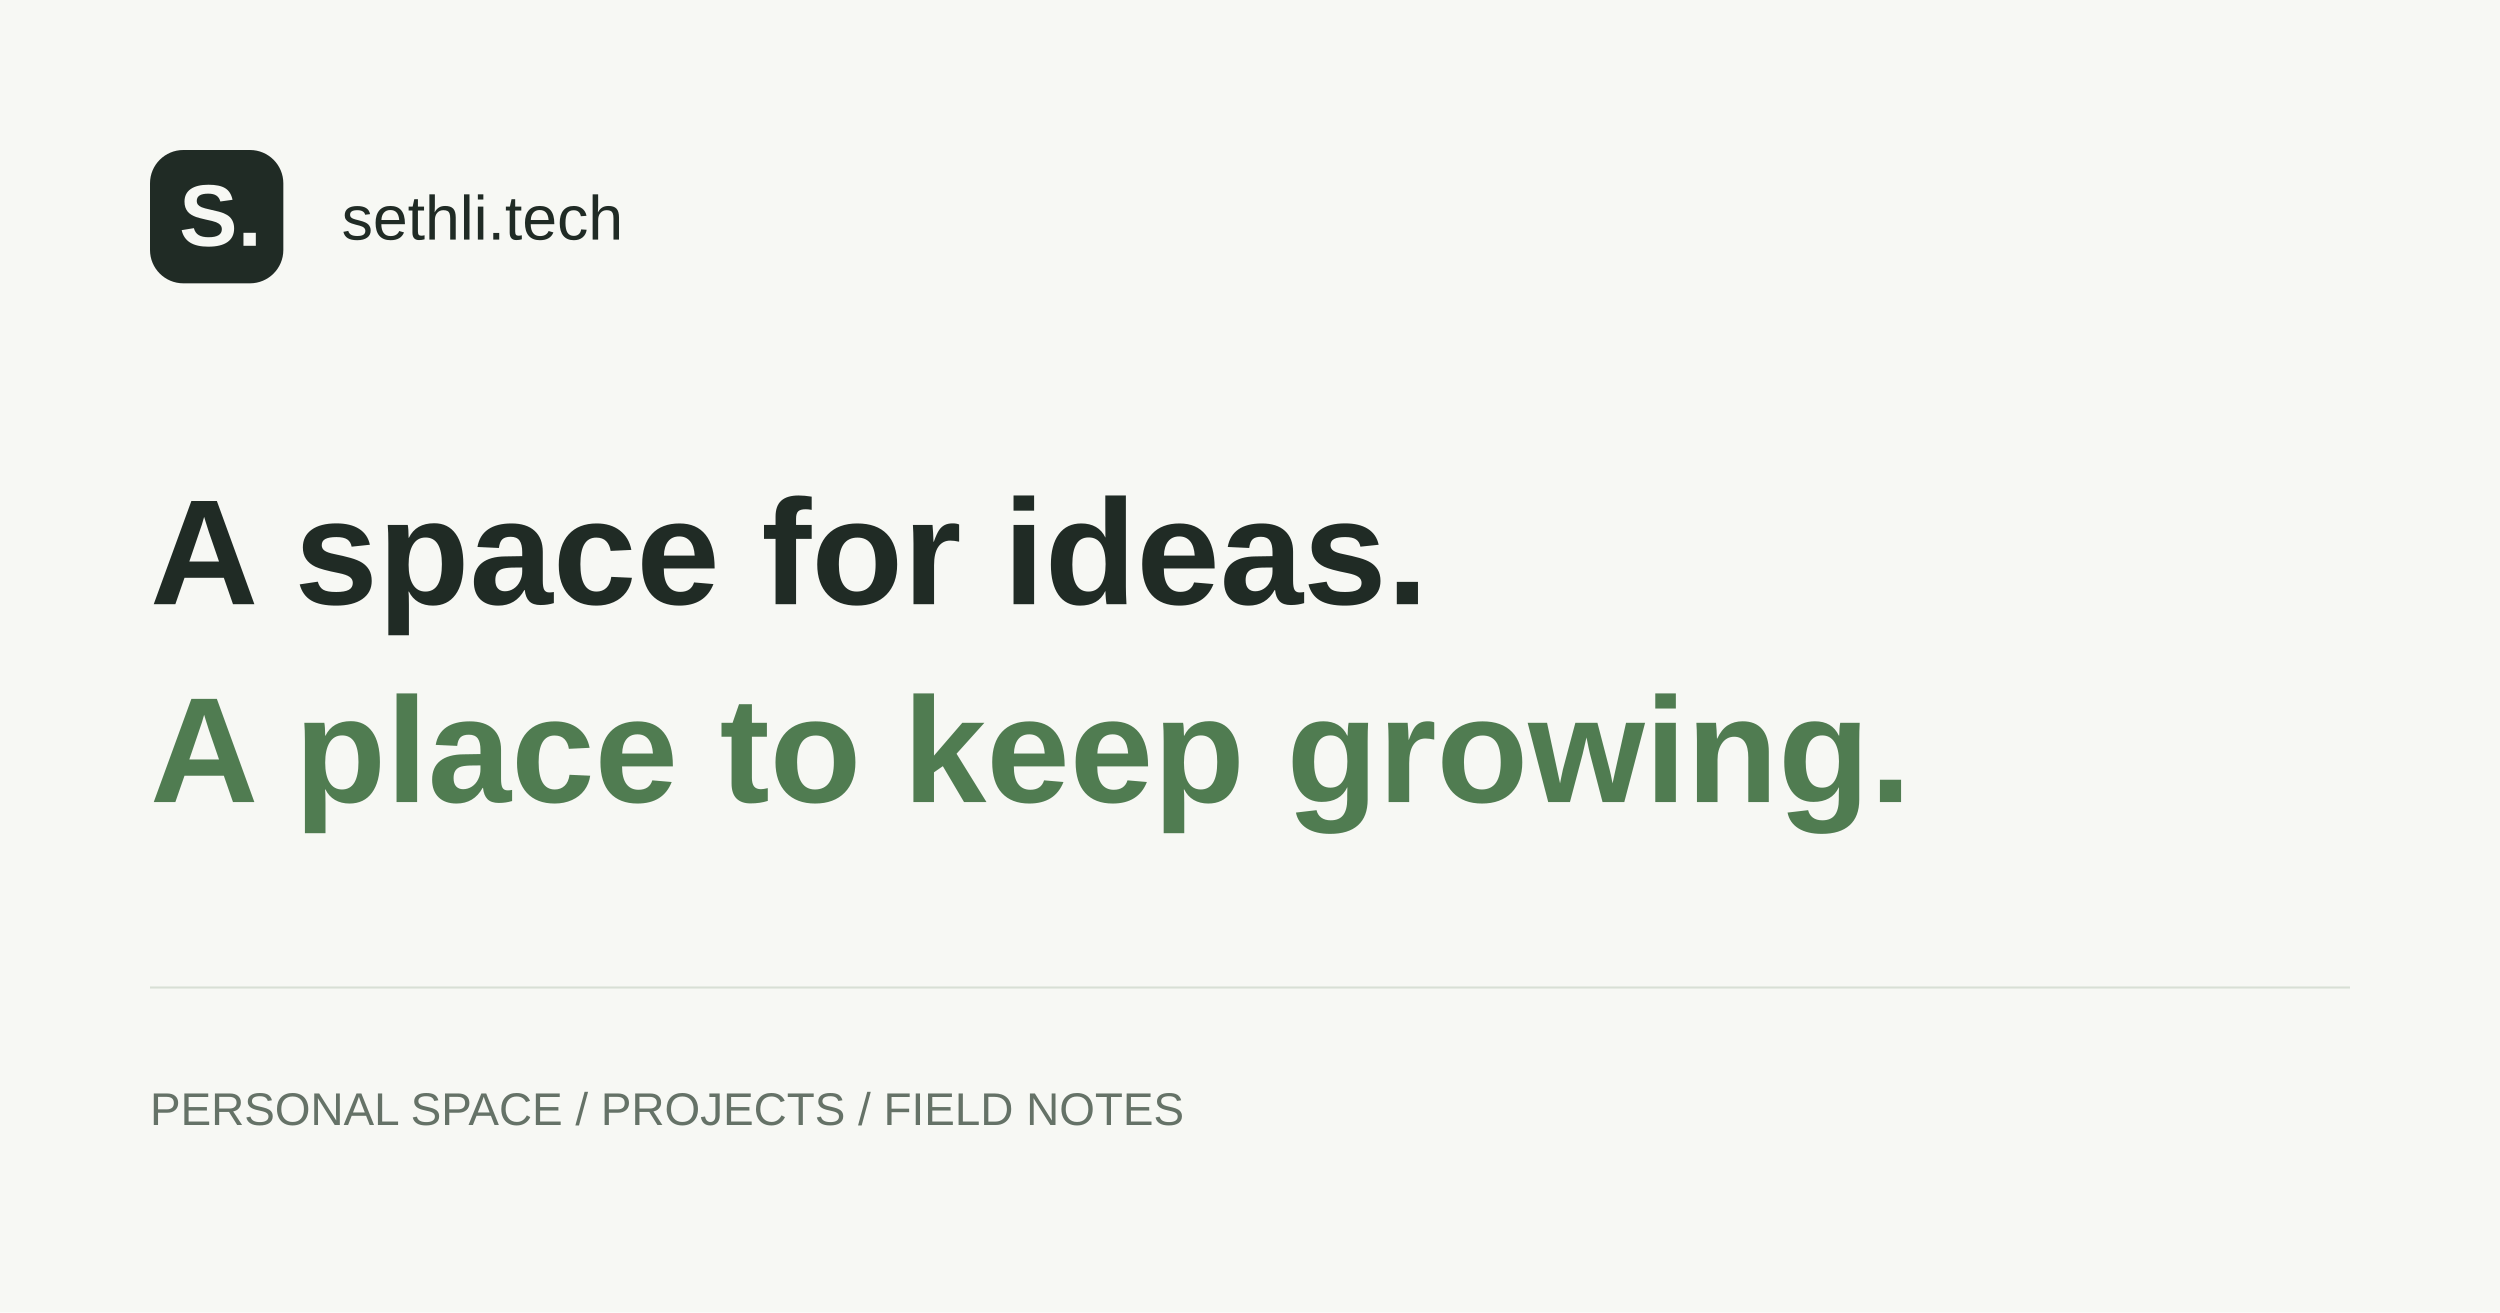
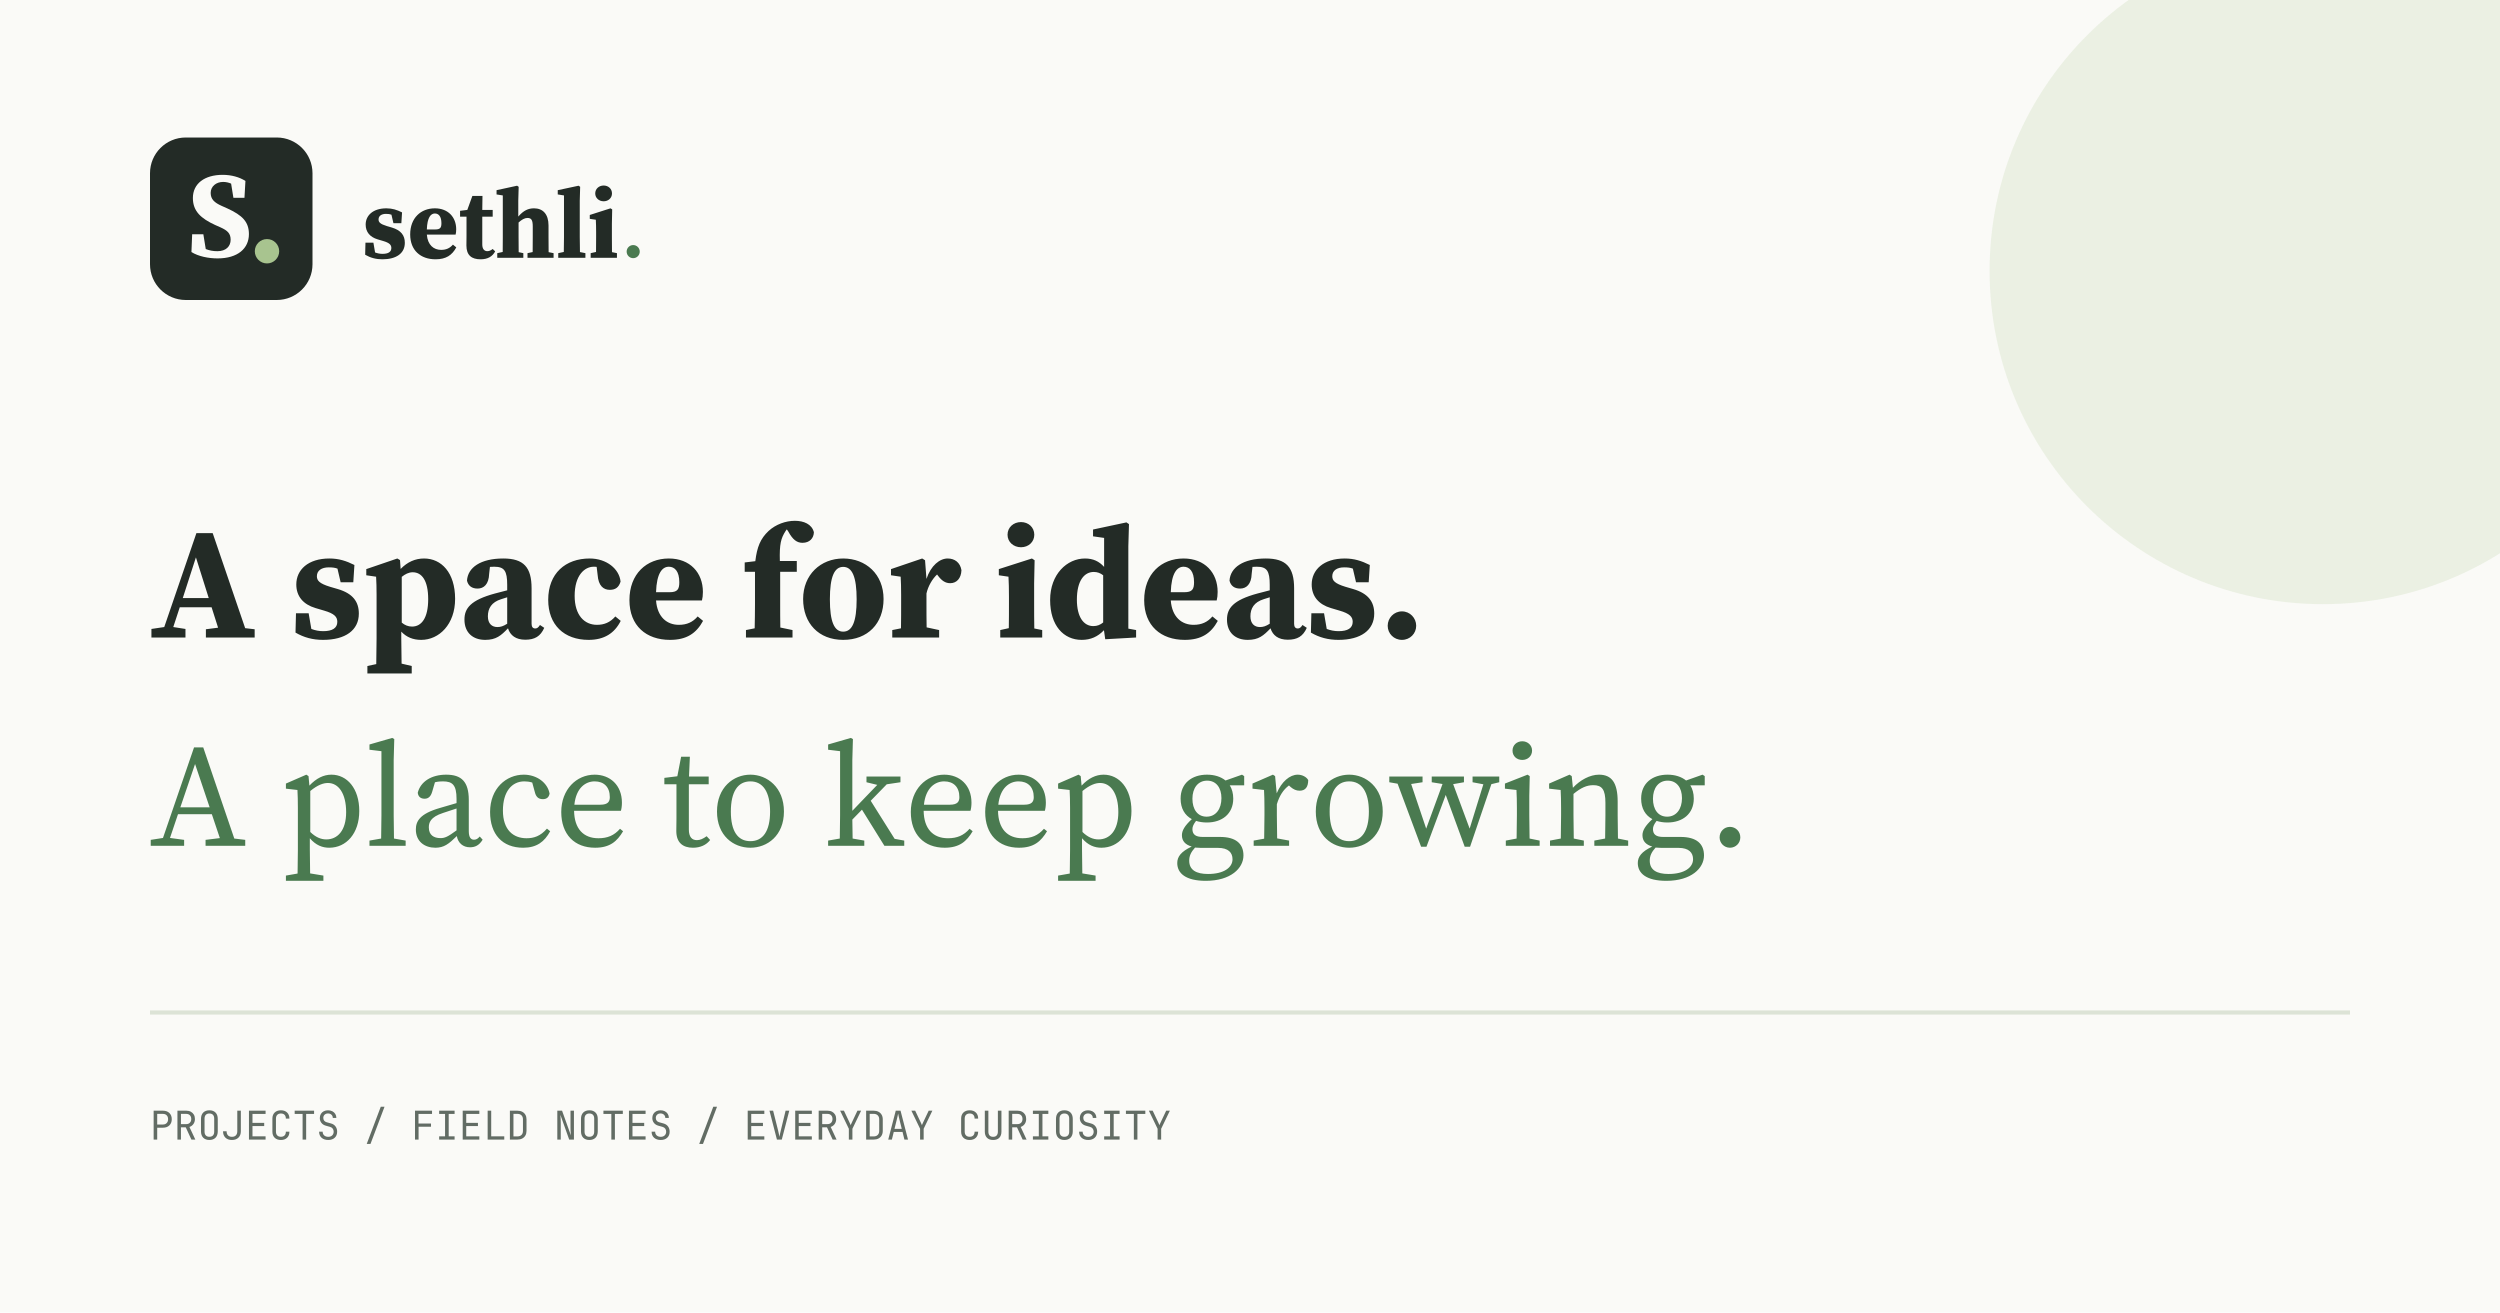
<svg xmlns="http://www.w3.org/2000/svg" width="1200" height="630" viewBox="0 0 1200 630">
-   <rect width="1200" height="630" fill="#f7f8f4" />
-   <rect x="72" y="72" width="64" height="64" rx="16" fill="#202b25" />
-   <text x="86" y="118" font-family="Arial,sans-serif" font-size="42" font-weight="bold" fill="#f7f8f4">S.</text>
-   <text x="164" y="115" font-family="Arial,sans-serif" font-size="30" fill="#202b25">sethli.tech</text>
-   <text x="72" y="290" font-family="Arial,sans-serif" font-size="72" font-weight="bold" fill="#202b25">A space for ideas.</text>
-   <text x="72" y="385" font-family="Arial,sans-serif" font-size="72" font-weight="bold" fill="#507c51">A place to keep growing.</text>
-   <path d="M72 474h1056" stroke="#d8dfd5" />
-   <text x="72" y="540" font-family="Arial,sans-serif" font-size="22" fill="#657267">PERSONAL SPACE / PROJECTS / FIELD NOTES</text>
+   <rect width="1200" height="630" fill="#FAFAF7" />
+   <circle cx="1115" cy="130" r="160" fill="#E3EBD9" opacity=".65" />
+   <g transform="translate(72 66) scale(.78)">
+     <rect width="100" height="100" rx="22" fill="#232B26" />
+     <path d="M41.557 74.406C54.137 74.406 60.871 68.19 60.871 59.458C60.871 51.984 56.949 47.914 47.551 43.622L44.073 42.068C39.633 40.07 37.339 37.998 37.339 34.076C37.339 30.08 40.743 27.342 44.961 27.342C46.737 27.342 48.365 27.712 49.919 28.378L51.325 37.11H58.133L58.725 26.75C55.099 24.382 50.067 22.976 44.739 22.976C33.565 22.976 26.387 28.378 26.387 37.258C26.387 45.398 31.419 49.838 40.077 53.834L43.259 55.24C47.699 57.238 49.623 59.014 49.623 62.936C49.623 66.932 46.811 69.966 41.483 69.966C38.745 69.966 36.525 69.522 34.305 68.634L32.825 59.532H25.943L25.499 70.484C29.717 73.148 36.007 74.406 41.557 74.406Z" fill="#FAFAF7" />
+     <circle cx="72" cy="70" r="7.5" fill="#A8C48F" />
+   </g>
+   <g transform="translate(173 77) scale(.85)">
+     <path d="M12.424 55.84C20.32 55.84 25.08 52.424 25.08 46.544C25.08 42.344 22.952 39.432 17.632 37.864L14.944 37.08C11.08 35.904 10.24 34.84 10.24 33.328C10.24 31.312 11.92 30.192 14.44 30.192C15.728 30.192 16.624 30.304 17.52 30.64L18.64 35.456H23.12L23.512 29.352C20.6 27.896 17.968 27.056 14.664 27.056C7.104 27.056 2.96 31.088 2.96 36.24C2.96 40.44 5.424 43.296 9.736 44.584L12.76 45.48C16.456 46.544 17.464 47.72 17.464 49.456C17.464 51.696 15.672 52.76 12.48 52.76C10.968 52.76 9.624 52.48 8.28 51.976L7.328 46.432H2.848L2.68 53.264C5.648 55 8.784 55.84 12.424 55.84ZM42.048 29.968C44.12 29.968 45.744 31.592 45.744 35.456C45.744 37.976 45.072 38.984 42.272 38.984H37.512C37.736 32.152 39.752 29.968 42.048 29.968ZM42.44 55.84C48.32 55.84 51.736 53.544 54.144 49.12L52.24 47.552C50.504 49.568 48.432 50.52 45.576 50.52C41.432 50.52 37.96 47.832 37.512 41.896H53.752C53.976 41 54.088 40.104 54.088 38.872C54.088 32.096 49.552 27.056 42.048 27.056C34.152 27.056 28.104 32.488 28.104 41.784C28.104 50.856 34.04 55.84 42.44 55.84ZM67.864 55.84C71.952 55.84 74.584 54.216 76.096 51.36L74.696 50.016C73.632 50.856 72.68 51.248 71.672 51.248C69.992 51.248 68.816 50.072 68.816 47.44V31.76H74.696V27.952H68.816L68.928 20.056H63.216L60.36 27.952L56.272 28.456V31.76H59.912V42.456C59.912 44.64 59.856 46.096 59.856 48.056C59.856 53.6 62.824 55.84 67.864 55.84ZM77.272 55H92V52.368L89.368 51.808C89.312 49.064 89.312 45.592 89.312 43.24V35.064C91.048 33.44 92.784 32.488 94.296 32.488C96.592 32.488 97.32 33.72 97.32 37.36V43.24C97.32 45.648 97.32 49.008 97.264 51.752L94.352 52.368V55H109.08V52.368L106.28 51.808C106.224 49.064 106.224 45.704 106.224 43.24V36.744C106.224 30.248 102.976 27.056 98.048 27.056C94.744 27.056 92.112 28.288 89.144 31.704V22.744L89.368 14.904L88.472 14.288L76.88 16.808V19.216L80.408 19.776V43.24C80.408 45.592 80.408 48.952 80.352 51.696L77.272 52.368ZM111.712 55H127.056V52.368L123.976 51.752C123.92 48.896 123.864 46.096 123.864 43.24V22.744L124.088 14.904L123.192 14.288L111.432 16.808V19.216L114.96 19.776V43.24C114.96 46.04 114.904 48.896 114.848 51.696L111.712 52.368ZM130.024 55H144.864V52.368L142.064 51.808C142.008 49.064 142.008 45.592 142.008 43.24V35.792L142.176 27.672L141.224 27.056L129.52 30.808V32.992L132.936 33.496C133.048 35.736 133.104 37.472 133.104 40.552V43.24C133.104 45.592 133.104 49.008 133.048 51.696L130.024 52.368ZM137.36 23.08C139.992 23.08 142.064 21.232 142.064 18.656C142.064 16.024 139.992 14.176 137.36 14.176C134.728 14.176 132.6 16.024 132.6 18.656C132.6 21.232 134.728 23.08 137.36 23.08Z" fill="#232B26" />
+     <circle cx="154.04" cy="51.5" r="3.7" fill="#4A7A50" />
+   </g>
+   <path d="M72.684 306H89.024V301.896L83.172 300.984L86.288 291.484H101.564L104.68 301.288L98.828 302.048V306H122.236V302.048L117.676 301.516L102.096 255.916H94.268L78.84 300.984L72.684 301.896ZM87.732 287.076 94.04 267.544 100.196 287.076ZM155.068 307.14C165.784 307.14 172.244 302.504 172.244 294.524C172.244 288.824 169.356 284.872 162.136 282.744L158.488 281.68C153.244 280.084 152.104 278.64 152.104 276.588C152.104 273.852 154.384 272.332 157.804 272.332C159.552 272.332 160.768 272.484 161.984 272.94L163.504 279.476H169.584L170.116 271.192C166.164 269.216 162.592 268.076 158.108 268.076C147.848 268.076 142.224 273.548 142.224 280.54C142.224 286.24 145.568 290.116 151.42 291.864L155.524 293.08C160.54 294.524 161.908 296.12 161.908 298.476C161.908 301.516 159.476 302.96 155.144 302.96C153.092 302.96 151.268 302.58 149.444 301.896L148.152 294.372H142.072L141.844 303.644C145.872 306 150.128 307.14 155.068 307.14ZM176.348 323.252H197.628V319.68L192.764 318.54C192.688 313.904 192.612 309.8 192.612 306.152V303.188C195.12 305.848 198.236 307.14 202.188 307.14C210.776 307.14 218.452 299.692 218.452 287.456C218.452 274.84 211.84 268.076 203.556 268.076C199.3 268.076 195.576 269.748 192.308 273.092L192.004 268.836L190.712 268.076L175.816 273.168V276.132L180.528 276.816C180.68 279.856 180.756 281.452 180.756 285.632V306.228C180.756 309.876 180.68 314.056 180.604 318.768L176.348 319.68ZM198.084 274.688C202.492 274.688 205.532 278.64 205.532 287.608C205.532 296.652 202.34 300.756 197.78 300.756C195.88 300.756 194.284 300.072 192.84 298.856V276.892C194.436 275.6 196.184 274.688 198.084 274.688ZM252.12 307.064C256.68 307.064 259.416 305.468 261.24 301.364L259.188 299.996C258.352 301.288 257.744 301.668 256.908 301.668C255.844 301.668 255.16 300.984 255.16 299.464V282.44C255.16 272.256 251.36 268.076 241.556 268.076C230.688 268.076 224.532 272.408 224.152 278.716C224.76 281.224 226.508 282.516 229.244 282.516C232.208 282.516 234.64 280.464 234.792 275.448L235.172 272.104C235.932 272.028 236.54 272.028 237.224 272.028C242.088 272.028 243.456 274.004 243.456 280.768V283.352C241.48 283.884 239.58 284.34 237.604 284.872C225.824 288.064 222.936 292.016 222.936 297.412C222.936 303.72 227.04 307.14 232.892 307.14C238.136 307.14 240.492 305.088 243.836 301.592C244.9 305.012 247.636 307.064 252.12 307.064ZM234.184 295.816C234.184 292.016 235.932 289.052 240.568 287.608C241.48 287.304 242.392 287 243.456 286.696V299.388C241.556 300.604 240.264 300.984 238.744 300.984C236.16 300.984 234.184 299.388 234.184 295.816ZM282.52 307.14C290.044 307.14 294.984 303.948 297.948 298.02L295.364 295.892C292.856 298.78 289.968 299.92 286.548 299.92C280.544 299.92 275.832 295.36 275.832 286.012C275.832 276.132 280.62 272.028 284.952 272.028C285.408 272.028 285.94 272.028 286.396 272.104L286.852 275.904C287.232 281.3 289.74 283.124 292.704 283.124C295.44 283.124 297.036 281.908 297.872 279.172C297.264 273.092 291.184 268.076 283.052 268.076C271.424 268.076 263.14 275.22 263.14 287.912C263.14 299.92 270.74 307.14 282.52 307.14ZM321.052 272.028C323.864 272.028 326.068 274.232 326.068 279.476C326.068 282.896 325.156 284.264 321.356 284.264H314.896C315.2 274.992 317.936 272.028 321.052 272.028ZM321.584 307.14C329.564 307.14 334.2 304.024 337.468 298.02L334.884 295.892C332.528 298.628 329.716 299.92 325.84 299.92C320.216 299.92 315.504 296.272 314.896 288.216H336.936C337.24 287 337.392 285.784 337.392 284.112C337.392 274.916 331.236 268.076 321.052 268.076C310.336 268.076 302.128 275.448 302.128 288.064C302.128 300.376 310.184 307.14 321.584 307.14ZM358.064 306H380.408V302.428L374.556 301.212C374.48 297.488 374.48 293.764 374.48 290.04V274.46H382.46V269.292H374.328C374.1 261.084 374.86 258.348 377.064 254.928C377.292 254.624 377.444 254.32 377.672 254.092L378.356 255.08C380.56 259.184 382.612 260.552 385.196 260.552C388.616 260.552 390.592 258.348 390.668 255.46C389.68 251.584 385.804 249.988 381.548 249.988C377.14 249.988 372.428 251.66 368.932 254.852C364.98 258.576 363.384 262.528 362.548 269.368L357.456 269.976V274.46H362.396V290.04C362.396 293.916 362.32 297.716 362.244 301.592L358.064 302.428ZM404.728 307.14C416.508 307.14 424.108 299.312 424.108 287.532C424.108 275.6 415.596 268.076 404.728 268.076C393.936 268.076 385.5 275.828 385.5 287.532C385.5 299.16 392.948 307.14 404.728 307.14ZM404.728 303.188C400.472 303.188 398.344 298.476 398.344 287.684C398.344 276.892 400.472 272.104 404.728 272.104C409.06 272.104 411.188 276.892 411.188 287.684C411.188 298.476 409.06 303.188 404.728 303.188ZM428.288 306H450.784V302.428L444.78 301.136C444.704 297.564 444.704 293.156 444.704 290.04V284.872C445.464 281.376 447.516 277.88 449.796 275.752L450.252 276.36C452.076 278.792 453.824 279.932 456.104 279.932C459.144 279.932 461.348 277.652 461.5 273.7C460.892 269.976 458.232 268.076 454.888 268.076C451.088 268.076 446.832 271.42 444.704 277.88L444.02 268.912L442.652 268.076L427.68 273.168V276.132L432.316 276.816C432.468 279.856 432.544 281.376 432.544 285.556V290.04C432.544 293.232 432.544 297.868 432.468 301.592L428.288 302.428ZM480.12 306H500.26V302.428L496.46 301.668C496.384 297.944 496.384 293.232 496.384 290.04V279.932L496.612 268.912L495.32 268.076L479.436 273.168V276.132L484.072 276.816C484.224 279.856 484.3 282.212 484.3 286.392V290.04C484.3 293.232 484.3 297.868 484.224 301.516L480.12 302.428ZM490.076 262.68C493.648 262.68 496.46 260.172 496.46 256.676C496.46 253.104 493.648 250.596 490.076 250.596C486.504 250.596 483.616 253.104 483.616 256.676C483.616 260.172 486.504 262.68 490.076 262.68ZM516.904 287.836C516.904 278.792 520.4 274.536 525.036 274.536C526.708 274.536 528.152 275.068 529.52 276.132V298.78C528.152 299.92 526.632 300.528 524.808 300.528C520.172 300.528 516.904 296.196 516.904 287.836ZM530.508 306.836 545.328 306V302.428L541.604 301.744V262.224L541.908 251.584L540.692 250.748L524.656 254.168V257.436L529.976 258.196V272.104C527.544 269.444 524.732 268.076 520.78 268.076C512.192 268.076 504.06 275.6 504.06 287.988C504.06 300.376 510.596 307.14 519.184 307.14C523.516 307.14 526.936 305.62 529.9 302.504ZM568.128 272.028C570.94 272.028 573.144 274.232 573.144 279.476C573.144 282.896 572.232 284.264 568.432 284.264H561.972C562.276 274.992 565.012 272.028 568.128 272.028ZM568.66 307.14C576.64 307.14 581.276 304.024 584.544 298.02L581.96 295.892C579.604 298.628 576.792 299.92 572.916 299.92C567.292 299.92 562.58 296.272 561.972 288.216H584.012C584.316 287 584.468 285.784 584.468 284.112C584.468 274.916 578.312 268.076 568.128 268.076C557.412 268.076 549.204 275.448 549.204 288.064C549.204 300.376 557.26 307.14 568.66 307.14ZM618.136 307.064C622.696 307.064 625.432 305.468 627.256 301.364L625.204 299.996C624.368 301.288 623.76 301.668 622.924 301.668C621.86 301.668 621.176 300.984 621.176 299.464V282.44C621.176 272.256 617.376 268.076 607.572 268.076C596.704 268.076 590.548 272.408 590.168 278.716C590.776 281.224 592.524 282.516 595.26 282.516C598.224 282.516 600.656 280.464 600.808 275.448L601.188 272.104C601.948 272.028 602.556 272.028 603.24 272.028C608.104 272.028 609.472 274.004 609.472 280.768V283.352C607.496 283.884 605.596 284.34 603.62 284.872C591.84 288.064 588.952 292.016 588.952 297.412C588.952 303.72 593.056 307.14 598.908 307.14C604.152 307.14 606.508 305.088 609.852 301.592C610.916 305.012 613.652 307.064 618.136 307.064ZM600.2 295.816C600.2 292.016 601.948 289.052 606.584 287.608C607.496 287.304 608.408 287 609.472 286.696V299.388C607.572 300.604 606.28 300.984 604.76 300.984C602.176 300.984 600.2 299.388 600.2 295.816ZM642.456 307.14C653.172 307.14 659.632 302.504 659.632 294.524C659.632 288.824 656.744 284.872 649.524 282.744L645.876 281.68C640.632 280.084 639.492 278.64 639.492 276.588C639.492 273.852 641.772 272.332 645.192 272.332C646.94 272.332 648.156 272.484 649.372 272.94L650.892 279.476H656.972L657.504 271.192C653.552 269.216 649.98 268.076 645.496 268.076C635.236 268.076 629.612 273.548 629.612 280.54C629.612 286.24 632.956 290.116 638.808 291.864L642.912 293.08C647.928 294.524 649.296 296.12 649.296 298.476C649.296 301.516 646.864 302.96 642.532 302.96C640.48 302.96 638.656 302.58 636.832 301.896L635.54 294.372H629.46L629.232 303.644C633.26 306 637.516 307.14 642.456 307.14ZM672.932 307.14C676.808 307.14 679.772 304.1 679.772 300.376C679.772 296.652 676.808 293.46 672.932 293.46C669.056 293.46 666.092 296.652 666.092 300.376C666.092 304.1 669.056 307.14 672.932 307.14Z" fill="#232B26" />
+   <path d="M72.35 406H88.38V403.13L81.59 402.22L85.44 390.81H101.68L105.53 402.29L98.67 403.13V406H117.71V403.13L112.46 402.5L97.55 358.75H93.14L78.23 402.22L72.35 403.13ZM86.56 387.52 93.63 366.73 100.63 387.52ZM137.24 422.8H155.23V420.28L148.86 419.23C148.79 415.38 148.72 411.6 148.72 407.89V402.36C151.66 405.79 154.81 406.91 158.03 406.91C166.22 406.91 172.45 400.05 172.45 389.27C172.45 378.42 166.57 371.84 159.08 371.84C155.37 371.84 151.87 373.52 148.51 377.09L148.09 372.54L147.04 371.84L137.24 376.11V378.56L142.77 379.19C142.91 381.99 142.98 384.09 142.98 387.94V407.96C142.98 411.67 142.91 415.52 142.84 419.3L137.24 420.28ZM157.4 375.83C162.51 375.83 166.15 380.87 166.15 389.83C166.15 398.86 161.88 402.92 156.63 402.92C154.04 402.92 151.52 401.87 148.93 399.35V379.68C152.5 376.74 155.23 375.83 157.4 375.83ZM177.35 406H194.71V403.48L189.11 402.5C189.04 398.79 188.97 395.01 188.97 391.3V364.77L189.25 354.76L188.27 354.2L177.35 357.35V359.87L183.09 360.57V391.3C183.09 395.01 183.02 398.72 182.95 402.5L177.35 403.48ZM225.58 406.7C228.03 406.7 229.99 405.79 231.67 403.06L230.27 401.52C229.5 402.43 228.73 403.06 227.54 403.06C226 403.06 225.02 401.94 225.02 398.93V384.02C225.02 375.2 221.52 371.84 214.17 371.84C207.03 371.84 201.85 375.2 200.52 380.52C200.73 382.34 201.85 383.39 203.81 383.39C205.7 383.39 206.82 382.2 207.45 380.03L208.78 375.48C210.25 375.13 211.51 375.06 212.56 375.06C217.18 375.06 219.14 376.74 219.14 383.53V385.49C216.48 386.26 213.89 387.03 211.23 387.8C201.5 390.6 199.61 394.17 199.61 398.16C199.61 403.97 203.88 406.91 208.99 406.91C213.12 406.91 215.43 405.09 219.28 401.31C219.84 404.6 222.22 406.7 225.58 406.7ZM205.84 397.18C205.84 395.01 206.4 392.21 212.77 390.18C214.87 389.48 216.97 388.78 219.14 388.08V398.58C214.94 401.66 213.54 402.29 211.44 402.29C208.22 402.29 205.84 400.82 205.84 397.18ZM251.13 406.91C257.64 406.91 261.35 404.04 264.08 399L262.54 397.74C259.39 401.38 256.24 402.36 252.74 402.36C246.44 402.36 241.4 398.44 241.4 389.06C241.4 379.89 245.74 375.06 251.69 375.06C252.81 375.06 254.14 375.2 255.47 375.62L256.73 380.24C257.22 382.2 258.2 383.6 260.58 383.6C262.33 383.6 263.45 382.76 263.8 380.94C262.89 375.76 257.71 371.84 251.41 371.84C242.94 371.84 235.24 378.49 235.24 389.76C235.24 400.47 241.12 406.91 251.13 406.91ZM285.43 375.06C289.91 375.06 292.71 377.79 292.71 382.62C292.71 384.65 291.94 386.26 288.16 386.26H275.7C276.54 378.14 281.09 375.06 285.43 375.06ZM285.64 406.91C292.78 406.91 296.21 403.83 299.08 399L297.61 397.81C294.81 401.03 291.59 402.36 287.25 402.36C280.04 402.36 275.7 397.81 275.56 389.2H298.03C298.31 388.29 298.52 386.89 298.52 385.28C298.52 376.81 292.78 371.84 285.43 371.84C276.68 371.84 269.4 378.98 269.4 389.76C269.4 400.54 275.77 406.91 285.64 406.91ZM332.61 406.91C336.18 406.91 339.05 405.58 340.87 403.2L339.19 401.38C337.44 402.64 336.04 403.27 334.5 403.27C332.12 403.27 330.65 401.73 330.65 398.16V376.46H340.17V372.75H330.72L331.14 363.23H326.94L325.12 372.61L318.89 373.38V376.46H324.7V392.98C324.7 395.71 324.63 397.18 324.63 398.93C324.63 404.39 327.71 406.91 332.61 406.91ZM360.19 406.91C368.31 406.91 376.29 401.1 376.29 389.55C376.29 377.93 368.24 371.84 360.19 371.84C352.07 371.84 344.16 377.93 344.16 389.55C344.16 401.1 352 406.91 360.19 406.91ZM360.19 403.76C354.1 403.76 350.81 398.93 350.81 389.55C350.81 380.1 354.1 375.06 360.19 375.06C366.21 375.06 369.64 380.1 369.64 389.55C369.64 398.93 366.21 403.76 360.19 403.76ZM397.5 406H414.86V403.48L409.26 402.5C409.19 399.49 409.12 396.41 409.12 393.4L413.74 388.64L424.52 406H434.04V403.48L429.42 402.64L417.94 384.37L425.64 376.46L432.22 375.48V372.75H415.91V375.48L421.09 376.74L415.63 382.41L409.12 389.2V364.77L409.4 354.76L408.42 354.2L397.5 357.35V359.87L403.24 360.57V391.3C403.24 394.94 403.17 398.79 403.1 402.5L397.5 403.48ZM453.22 375.06C457.7 375.06 460.5 377.79 460.5 382.62C460.5 384.65 459.73 386.26 455.95 386.26H443.49C444.33 378.14 448.88 375.06 453.22 375.06ZM453.43 406.91C460.57 406.91 464 403.83 466.87 399L465.4 397.81C462.6 401.03 459.38 402.36 455.04 402.36C447.83 402.36 443.49 397.81 443.35 389.2H465.82C466.1 388.29 466.31 386.89 466.31 385.28C466.31 376.81 460.57 371.84 453.22 371.84C444.47 371.84 437.19 378.98 437.19 389.76C437.19 400.54 443.56 406.91 453.43 406.91ZM488.92 375.06C493.4 375.06 496.2 377.79 496.2 382.62C496.2 384.65 495.43 386.26 491.65 386.26H479.19C480.03 378.14 484.58 375.06 488.92 375.06ZM489.13 406.91C496.27 406.91 499.7 403.83 502.57 399L501.1 397.81C498.3 401.03 495.08 402.36 490.74 402.36C483.53 402.36 479.19 397.81 479.05 389.2H501.52C501.8 388.29 502.01 386.89 502.01 385.28C502.01 376.81 496.27 371.84 488.92 371.84C480.17 371.84 472.89 378.98 472.89 389.76C472.89 400.54 479.26 406.91 489.13 406.91ZM507.89 422.8H525.88V420.28L519.51 419.23C519.44 415.38 519.37 411.6 519.37 407.89V402.36C522.31 405.79 525.46 406.91 528.68 406.91C536.87 406.91 543.1 400.05 543.1 389.27C543.1 378.42 537.22 371.84 529.73 371.84C526.02 371.84 522.52 373.52 519.16 377.09L518.74 372.54L517.69 371.84L507.89 376.11V378.56L513.42 379.19C513.56 381.99 513.63 384.09 513.63 387.94V407.96C513.63 411.67 513.56 415.52 513.49 419.3L507.89 420.28ZM528.05 375.83C533.16 375.83 536.8 380.87 536.8 389.83C536.8 398.86 532.53 402.92 527.28 402.92C524.69 402.92 522.17 401.87 519.58 399.35V379.68C523.15 376.74 525.88 375.83 528.05 375.83ZM570.82 413.14C570.82 410.83 571.66 409.01 573.62 406.84C574.53 406.91 575.51 406.98 576.42 406.98H584.61C589.65 406.98 591.61 409.29 591.61 412.44C591.61 416.36 587.55 419.51 579.85 419.51C574.32 419.51 570.82 417.69 570.82 413.14ZM579.29 394.8C586.57 394.8 591.96 390.67 591.96 383.32C591.96 380.8 591.33 378.63 590.28 376.95H597.21V372.54L596.16 371.84L588.25 374.64C586.01 372.82 582.93 371.84 579.36 371.84C572.08 371.84 566.69 375.97 566.69 383.32C566.69 388.08 568.72 391.37 572.08 393.19C568.58 396.41 567.32 398.72 567.32 400.89C567.32 403.69 568.93 405.44 572.01 406.35C566.83 408.8 565.08 411.25 565.08 414.26C565.08 419.23 569.21 422.8 578.8 422.8C590.77 422.8 596.86 416.71 596.86 410.62C596.86 405.02 593.29 401.73 585.59 401.73H577.26C573.9 401.73 572.36 400.54 572.36 397.95C572.36 396.76 572.92 395.57 574.11 394.03C575.65 394.52 577.4 394.8 579.29 394.8ZM579.15 392C574.81 392 572.36 388.5 572.36 383.39C572.36 378.28 575.02 374.71 579.43 374.71C583.77 374.71 586.29 378.14 586.29 383.11C586.29 388.29 583.63 392 579.15 392ZM601.76 406H618.77V403.48L613.03 402.43C612.96 398.93 612.89 394.38 612.89 391.3V386.05C614.08 382.06 615.9 379.12 618.7 377.02L619.54 377.79C620.87 378.91 622.2 379.54 623.81 379.54C626.61 379.54 627.94 377.72 627.94 374.43C627.1 372.89 625 371.84 622.9 371.84C619.12 371.84 615.13 375.2 612.82 380.8L612.05 372.54L611 371.84L601.2 376.11V378.56L606.73 379.19C606.87 381.99 606.94 384.09 606.94 387.94V391.3C606.94 394.45 606.87 399.07 606.8 402.57L601.76 403.48ZM647.61 406.91C655.73 406.91 663.71 401.1 663.71 389.55C663.71 377.93 655.66 371.84 647.61 371.84C639.49 371.84 631.58 377.93 631.58 389.55C631.58 401.1 639.42 406.91 647.61 406.91ZM647.61 403.76C641.52 403.76 638.23 398.93 638.23 389.55C638.23 380.1 641.52 375.06 647.61 375.06C653.63 375.06 657.06 380.1 657.06 389.55C657.06 398.93 653.63 403.76 647.61 403.76ZM706.83 375.48 712.01 376.46 705.43 397.74 697.52 376.39 702.7 375.48V372.75H687.23V375.48L692.41 376.32L684.57 397.74L677.36 376.32L682.82 375.48V372.75H666.86V375.48L670.85 376.18L682.12 406.42H684.71L693.95 381.57L703.05 406.42H705.64L715.86 376.39L719.64 375.48V372.75H706.83ZM722.79 406H739.03V403.48L734.2 402.5C734.13 399 734.06 394.38 734.06 391.3V382.06L734.27 372.54L733.22 371.84L722.37 376.11V378.56L727.9 379.19C728.04 381.99 728.11 384.16 728.11 388.01V391.3C728.11 394.45 728.04 399 727.97 402.5L722.79 403.48ZM730.7 364.77C733.29 364.77 735.39 362.95 735.39 360.29C735.39 357.7 733.29 355.81 730.7 355.81C728.04 355.81 726.01 357.7 726.01 360.29C726.01 362.95 728.04 364.77 730.7 364.77ZM744 406H760.24V403.48L755.41 402.5C755.34 399 755.27 394.38 755.27 391.3V381.08C758.84 378.14 761.57 376.88 764.79 376.88C768.92 376.88 770.6 378.91 770.6 385.35V391.3C770.6 394.52 770.53 399.07 770.46 402.5L765.28 403.48V406H781.52V403.48L776.62 402.5C776.55 399 776.48 394.52 776.48 391.3V384.79C776.48 375.62 773.54 371.84 767.52 371.84C763.18 371.84 758.42 374.43 754.99 378.14L754.43 372.54L753.38 371.84L743.58 376.11V378.56L749.11 379.19C749.25 381.99 749.32 384.09 749.32 387.94V391.3C749.32 394.45 749.25 399 749.18 402.5L744 403.48ZM791.88 413.14C791.88 410.83 792.72 409.01 794.68 406.84C795.59 406.91 796.57 406.98 797.48 406.98H805.67C810.71 406.98 812.67 409.29 812.67 412.44C812.67 416.36 808.61 419.51 800.91 419.51C795.38 419.51 791.88 417.69 791.88 413.14ZM800.35 394.8C807.63 394.8 813.02 390.67 813.02 383.32C813.02 380.8 812.39 378.63 811.34 376.95H818.27V372.54L817.22 371.84L809.31 374.64C807.07 372.82 803.99 371.84 800.42 371.84C793.14 371.84 787.75 375.97 787.75 383.32C787.75 388.08 789.78 391.37 793.14 393.19C789.64 396.41 788.38 398.72 788.38 400.89C788.38 403.69 789.99 405.44 793.07 406.35C787.89 408.8 786.14 411.25 786.14 414.26C786.14 419.23 790.27 422.8 799.86 422.8C811.83 422.8 817.92 416.71 817.92 410.62C817.92 405.02 814.35 401.73 806.65 401.73H798.32C794.96 401.73 793.42 400.54 793.42 397.95C793.42 396.76 793.98 395.57 795.17 394.03C796.71 394.52 798.46 394.8 800.35 394.8ZM800.21 392C795.87 392 793.42 388.5 793.42 383.39C793.42 378.28 796.08 374.71 800.49 374.71C804.83 374.71 807.35 378.14 807.35 383.11C807.35 388.29 804.69 392 800.21 392ZM830.38 406.91C833.18 406.91 835.35 404.67 835.35 401.94C835.35 399.14 833.18 396.9 830.38 396.9C827.58 396.9 825.41 399.14 825.41 401.94C825.41 404.67 827.58 406.91 830.38 406.91Z" fill="#4A7A50" />
+   <path d="M72 486H1128" stroke="#DCE3D6" stroke-width="2" />
+   <path d="M73.748 547V533.13H78.213Q80.151 533.13 81.3 534.241Q82.45 535.353 82.45 537.215Q82.45 539.077 81.3 540.188Q80.151 541.3 78.213 541.3H75.458V547ZM75.458 539.761H78.213Q79.334 539.761 80.008 539.067Q80.683 538.374 80.683 537.215Q80.683 536.037 80.008 535.353Q79.334 534.669 78.213 534.669H75.458ZM85.167 547V533.13H89.442Q90.677 533.13 91.608 533.633Q92.539 534.137 93.052 535.03Q93.565 535.923 93.565 537.12Q93.565 538.526 92.843 539.533Q92.121 540.54 90.924 540.939L93.755 547H91.874L89.157 541.11H86.858V547ZM86.858 539.571H89.442Q90.506 539.571 91.152 538.897Q91.798 538.222 91.798 537.12Q91.798 535.999 91.152 535.334Q90.506 534.669 89.442 534.669H86.858ZM100.5 547.19Q98.638 547.19 97.555 546.107Q96.472 545.024 96.472 543.01V537.12Q96.472 535.106 97.555 534.023Q98.638 532.94 100.5 532.94Q102.362 532.94 103.445 534.023Q104.528 535.106 104.528 537.101V543.01Q104.528 545.024 103.445 546.107Q102.362 547.19 100.5 547.19ZM100.5 545.651Q101.621 545.651 102.22 545.014Q102.818 544.378 102.818 543.2V536.93Q102.818 535.752 102.22 535.115Q101.621 534.479 100.5 534.479Q99.398 534.479 98.79 535.115Q98.182 535.752 98.182 536.93V543.2Q98.182 544.378 98.79 545.014Q99.398 545.651 100.5 545.651ZM111.33 547.19Q109.335 547.19 108.195 546.069Q107.055 544.948 107.055 543.01H108.765Q108.765 544.283 109.44 544.976Q110.114 545.67 111.33 545.67Q112.546 545.67 113.221 544.976Q113.895 544.283 113.895 543.01V533.13H115.605V543.01Q115.605 544.948 114.456 546.069Q113.306 547.19 111.33 547.19ZM119.5 547V533.13H127.48V534.688H121.191V538.982H126.815V540.502H121.191V545.442H127.48V547ZM134.852 547.19Q132.952 547.19 131.85 546.126Q130.748 545.062 130.748 543.2V536.93Q130.748 535.068 131.85 534.004Q132.952 532.94 134.852 532.94Q136.714 532.94 137.816 534.014Q138.918 535.087 138.918 536.93H137.208Q137.208 535.752 136.591 535.115Q135.973 534.479 134.852 534.479Q133.731 534.479 133.095 535.115Q132.458 535.752 132.458 536.93V543.2Q132.458 544.378 133.095 545.014Q133.731 545.651 134.852 545.651Q135.973 545.651 136.591 545.014Q137.208 544.378 137.208 543.2H138.918Q138.918 545.043 137.816 546.117Q136.714 547.19 134.852 547.19ZM145.245 547V534.688H141.445V533.13H150.755V534.688H146.955V547ZM157.576 547.19Q155.562 547.19 154.365 546.126Q153.168 545.062 153.168 543.2H154.878Q154.878 544.359 155.619 545.014Q156.36 545.67 157.576 545.67Q158.754 545.67 159.457 544.986Q160.16 544.302 160.16 543.2Q160.16 542.364 159.714 541.746Q159.267 541.129 158.431 540.901L156.322 540.312Q155.011 539.932 154.261 538.954Q153.51 537.975 153.51 536.645Q153.51 535.543 154.004 534.707Q154.498 533.871 155.391 533.406Q156.284 532.94 157.443 532.94Q158.621 532.94 159.524 533.406Q160.426 533.871 160.939 534.697Q161.452 535.524 161.452 536.607H159.742Q159.742 535.657 159.096 535.059Q158.45 534.46 157.443 534.46Q156.436 534.46 155.809 535.059Q155.182 535.657 155.182 536.607Q155.182 537.367 155.591 537.909Q155.999 538.45 156.74 538.659L158.906 539.267Q160.293 539.647 161.063 540.702Q161.832 541.756 161.832 543.2Q161.832 545.024 160.673 546.107Q159.514 547.19 157.576 547.19ZM176.025 549.09 182.77 531.23H184.575L177.83 549.09ZM199.205 547V533.13H207.375V534.688H200.877V539.286H206.881V540.844H200.915V547ZM210.795 547V545.442H213.626V534.688H210.795V533.13H218.205V534.688H215.374V545.442H218.205V547ZM222.1 547V533.13H230.08V534.688H223.791V538.982H229.415V540.502H223.791V545.442H230.08V547ZM234.07 547V533.13H235.78V545.442H242.05V547ZM244.748 547V533.13H248.339Q249.688 533.13 250.667 533.643Q251.645 534.156 252.187 535.087Q252.728 536.018 252.728 537.291V542.82Q252.728 544.093 252.187 545.034Q251.645 545.974 250.667 546.487Q249.688 547 248.339 547ZM246.458 545.48H248.339Q249.593 545.48 250.306 544.777Q251.018 544.074 251.018 542.82V537.291Q251.018 536.056 250.306 535.353Q249.593 534.65 248.339 534.65H246.458ZM267.51 547V533.13H269.79L274.027 545.005Q273.989 544.53 273.942 543.837Q273.894 543.143 273.866 542.374Q273.837 541.604 273.837 540.92V533.13H275.49V547H273.21L268.992 535.125Q269.03 535.581 269.068 536.274Q269.106 536.968 269.135 537.737Q269.163 538.507 269.163 539.21V547ZM282.9 547.19Q281.038 547.19 279.955 546.107Q278.872 545.024 278.872 543.01V537.12Q278.872 535.106 279.955 534.023Q281.038 532.94 282.9 532.94Q284.762 532.94 285.845 534.023Q286.928 535.106 286.928 537.101V543.01Q286.928 545.024 285.845 546.107Q284.762 547.19 282.9 547.19ZM282.9 545.651Q284.021 545.651 284.62 545.014Q285.218 544.378 285.218 543.2V536.93Q285.218 535.752 284.62 535.115Q284.021 534.479 282.9 534.479Q281.798 534.479 281.19 535.115Q280.582 535.752 280.582 536.93V543.2Q280.582 544.378 281.19 545.014Q281.798 545.651 282.9 545.651ZM293.445 547V534.688H289.645V533.13H298.955V534.688H295.155V547ZM301.9 547V533.13H309.88V534.688H303.591V538.982H309.215V540.502H303.591V545.442H309.88V547ZM317.176 547.19Q315.162 547.19 313.965 546.126Q312.768 545.062 312.768 543.2H314.478Q314.478 544.359 315.219 545.014Q315.96 545.67 317.176 545.67Q318.354 545.67 319.057 544.986Q319.76 544.302 319.76 543.2Q319.76 542.364 319.313 541.746Q318.867 541.129 318.031 540.901L315.922 540.312Q314.611 539.932 313.861 538.954Q313.11 537.975 313.11 536.645Q313.11 535.543 313.604 534.707Q314.098 533.871 314.991 533.406Q315.884 532.94 317.043 532.94Q318.221 532.94 319.123 533.406Q320.026 533.871 320.539 534.697Q321.052 535.524 321.052 536.607H319.342Q319.342 535.657 318.696 535.059Q318.05 534.46 317.043 534.46Q316.036 534.46 315.409 535.059Q314.782 535.657 314.782 536.607Q314.782 537.367 315.19 537.909Q315.599 538.45 316.34 538.659L318.506 539.267Q319.893 539.647 320.662 540.702Q321.432 541.756 321.432 543.2Q321.432 545.024 320.273 546.107Q319.114 547.19 317.176 547.19ZM335.625 549.09 342.37 531.23H344.175L337.43 549.09ZM358.9 547V533.13H366.88V534.688H360.591V538.982H366.215V540.502H360.591V545.442H366.88V547ZM372.922 547 369.35 533.13H371.098L373.473 542.573Q373.72 543.561 373.881 544.397Q374.043 545.233 374.119 545.67Q374.195 545.233 374.375 544.388Q374.556 543.542 374.803 542.554L377.083 533.13H378.85L375.259 547ZM381.7 547V533.13H389.68V534.688H383.391V538.982H389.015V540.502H383.391V545.442H389.68V547ZM392.967 547V533.13H397.242Q398.477 533.13 399.408 533.633Q400.339 534.137 400.852 535.03Q401.365 535.923 401.365 537.12Q401.365 538.526 400.643 539.533Q399.921 540.54 398.724 540.939L401.555 547H399.674L396.957 541.11H394.658V547ZM394.658 539.571H397.242Q398.306 539.571 398.952 538.897Q399.598 538.222 399.598 537.12Q399.598 535.999 398.952 535.334Q398.306 534.669 397.242 534.669H394.658ZM407.445 547V541.813L403.265 533.13H405.089L407.787 538.83Q408.015 539.305 408.148 539.638Q408.281 539.97 408.319 540.122Q408.357 539.97 408.499 539.638Q408.642 539.305 408.87 538.83L411.568 533.13H413.335L409.155 541.813V547ZM415.748 547V533.13H419.339Q420.688 533.13 421.666 533.643Q422.645 534.156 423.186 535.087Q423.728 536.018 423.728 537.291V542.82Q423.728 544.093 423.186 545.034Q422.645 545.974 421.666 546.487Q420.688 547 419.339 547ZM417.458 545.48H419.339Q420.593 545.48 421.305 544.777Q422.018 544.074 422.018 542.82V537.291Q422.018 536.056 421.305 535.353Q420.593 534.65 419.339 534.65H417.458ZM426.35 547 429.96 533.13H432.259L435.85 547H434.121L433.209 543.314H429.01L428.098 547ZM429.352 541.87H432.848L431.784 537.595Q431.48 536.379 431.309 535.562Q431.138 534.745 431.1 534.498Q431.062 534.745 430.891 535.562Q430.72 536.379 430.416 537.576ZM441.645 547V541.813L437.465 533.13H439.289L441.987 538.83Q442.215 539.305 442.348 539.638Q442.481 539.97 442.519 540.122Q442.557 539.97 442.699 539.638Q442.842 539.305 443.07 538.83L445.768 533.13H447.535L443.355 541.813V547ZM465.452 547.19Q463.552 547.19 462.45 546.126Q461.348 545.062 461.348 543.2V536.93Q461.348 535.068 462.45 534.004Q463.552 532.94 465.452 532.94Q467.314 532.94 468.416 534.014Q469.518 535.087 469.518 536.93H467.808Q467.808 535.752 467.19 535.115Q466.573 534.479 465.452 534.479Q464.331 534.479 463.694 535.115Q463.058 535.752 463.058 536.93V543.2Q463.058 544.378 463.694 545.014Q464.331 545.651 465.452 545.651Q466.573 545.651 467.19 545.014Q467.808 544.378 467.808 543.2H469.518Q469.518 545.043 468.416 546.117Q467.314 547.19 465.452 547.19ZM476.7 547.19Q474.762 547.19 473.736 546.117Q472.71 545.043 472.71 543.2V533.13H474.42V543.2Q474.42 544.34 474.98 545.005Q475.541 545.67 476.7 545.67Q477.84 545.67 478.41 545.005Q478.98 544.34 478.98 543.2V533.13H480.69V543.2Q480.69 545.062 479.673 546.126Q478.657 547.19 476.7 547.19ZM484.167 547V533.13H488.442Q489.677 533.13 490.608 533.633Q491.539 534.137 492.052 535.03Q492.565 535.923 492.565 537.12Q492.565 538.526 491.843 539.533Q491.121 540.54 489.924 540.939L492.755 547H490.874L488.157 541.11H485.858V547ZM485.858 539.571H488.442Q489.506 539.571 490.152 538.897Q490.798 538.222 490.798 537.12Q490.798 535.999 490.152 535.334Q489.506 534.669 488.442 534.669H485.858ZM495.795 547V545.442H498.626V534.688H495.795V533.13H503.205V534.688H500.374V545.442H503.205V547ZM510.9 547.19Q509.038 547.19 507.955 546.107Q506.872 545.024 506.872 543.01V537.12Q506.872 535.106 507.955 534.023Q509.038 532.94 510.9 532.94Q512.762 532.94 513.845 534.023Q514.928 535.106 514.928 537.101V543.01Q514.928 545.024 513.845 546.107Q512.762 547.19 510.9 547.19ZM510.9 545.651Q512.021 545.651 512.619 545.014Q513.218 544.378 513.218 543.2V536.93Q513.218 535.752 512.619 535.115Q512.021 534.479 510.9 534.479Q509.798 534.479 509.19 535.115Q508.582 535.752 508.582 536.93V543.2Q508.582 544.378 509.19 545.014Q509.798 545.651 510.9 545.651ZM522.376 547.19Q520.362 547.19 519.165 546.126Q517.968 545.062 517.968 543.2H519.678Q519.678 544.359 520.419 545.014Q521.16 545.67 522.376 545.67Q523.554 545.67 524.257 544.986Q524.96 544.302 524.96 543.2Q524.96 542.364 524.513 541.746Q524.067 541.129 523.231 540.901L521.122 540.312Q519.811 539.932 519.06 538.954Q518.31 537.975 518.31 536.645Q518.31 535.543 518.804 534.707Q519.298 533.871 520.191 533.406Q521.084 532.94 522.243 532.94Q523.421 532.94 524.323 533.406Q525.226 533.871 525.739 534.697Q526.252 535.524 526.252 536.607H524.542Q524.542 535.657 523.896 535.059Q523.25 534.46 522.243 534.46Q521.236 534.46 520.609 535.059Q519.982 535.657 519.982 536.607Q519.982 537.367 520.39 537.909Q520.799 538.45 521.54 538.659L523.706 539.267Q525.093 539.647 525.862 540.702Q526.632 541.756 526.632 543.2Q526.632 545.024 525.473 546.107Q524.314 547.19 522.376 547.19ZM529.995 547V545.442H532.826V534.688H529.995V533.13H537.405V534.688H534.574V545.442H537.405V547ZM544.245 547V534.688H540.445V533.13H549.755V534.688H545.955V547ZM555.645 547V541.813L551.465 533.13H553.289L555.987 538.83Q556.215 539.305 556.348 539.638Q556.481 539.97 556.519 540.122Q556.557 539.97 556.699 539.638Q556.842 539.305 557.07 538.83L559.768 533.13H561.535L557.355 541.813V547Z" fill="#626C64" />
</svg>
